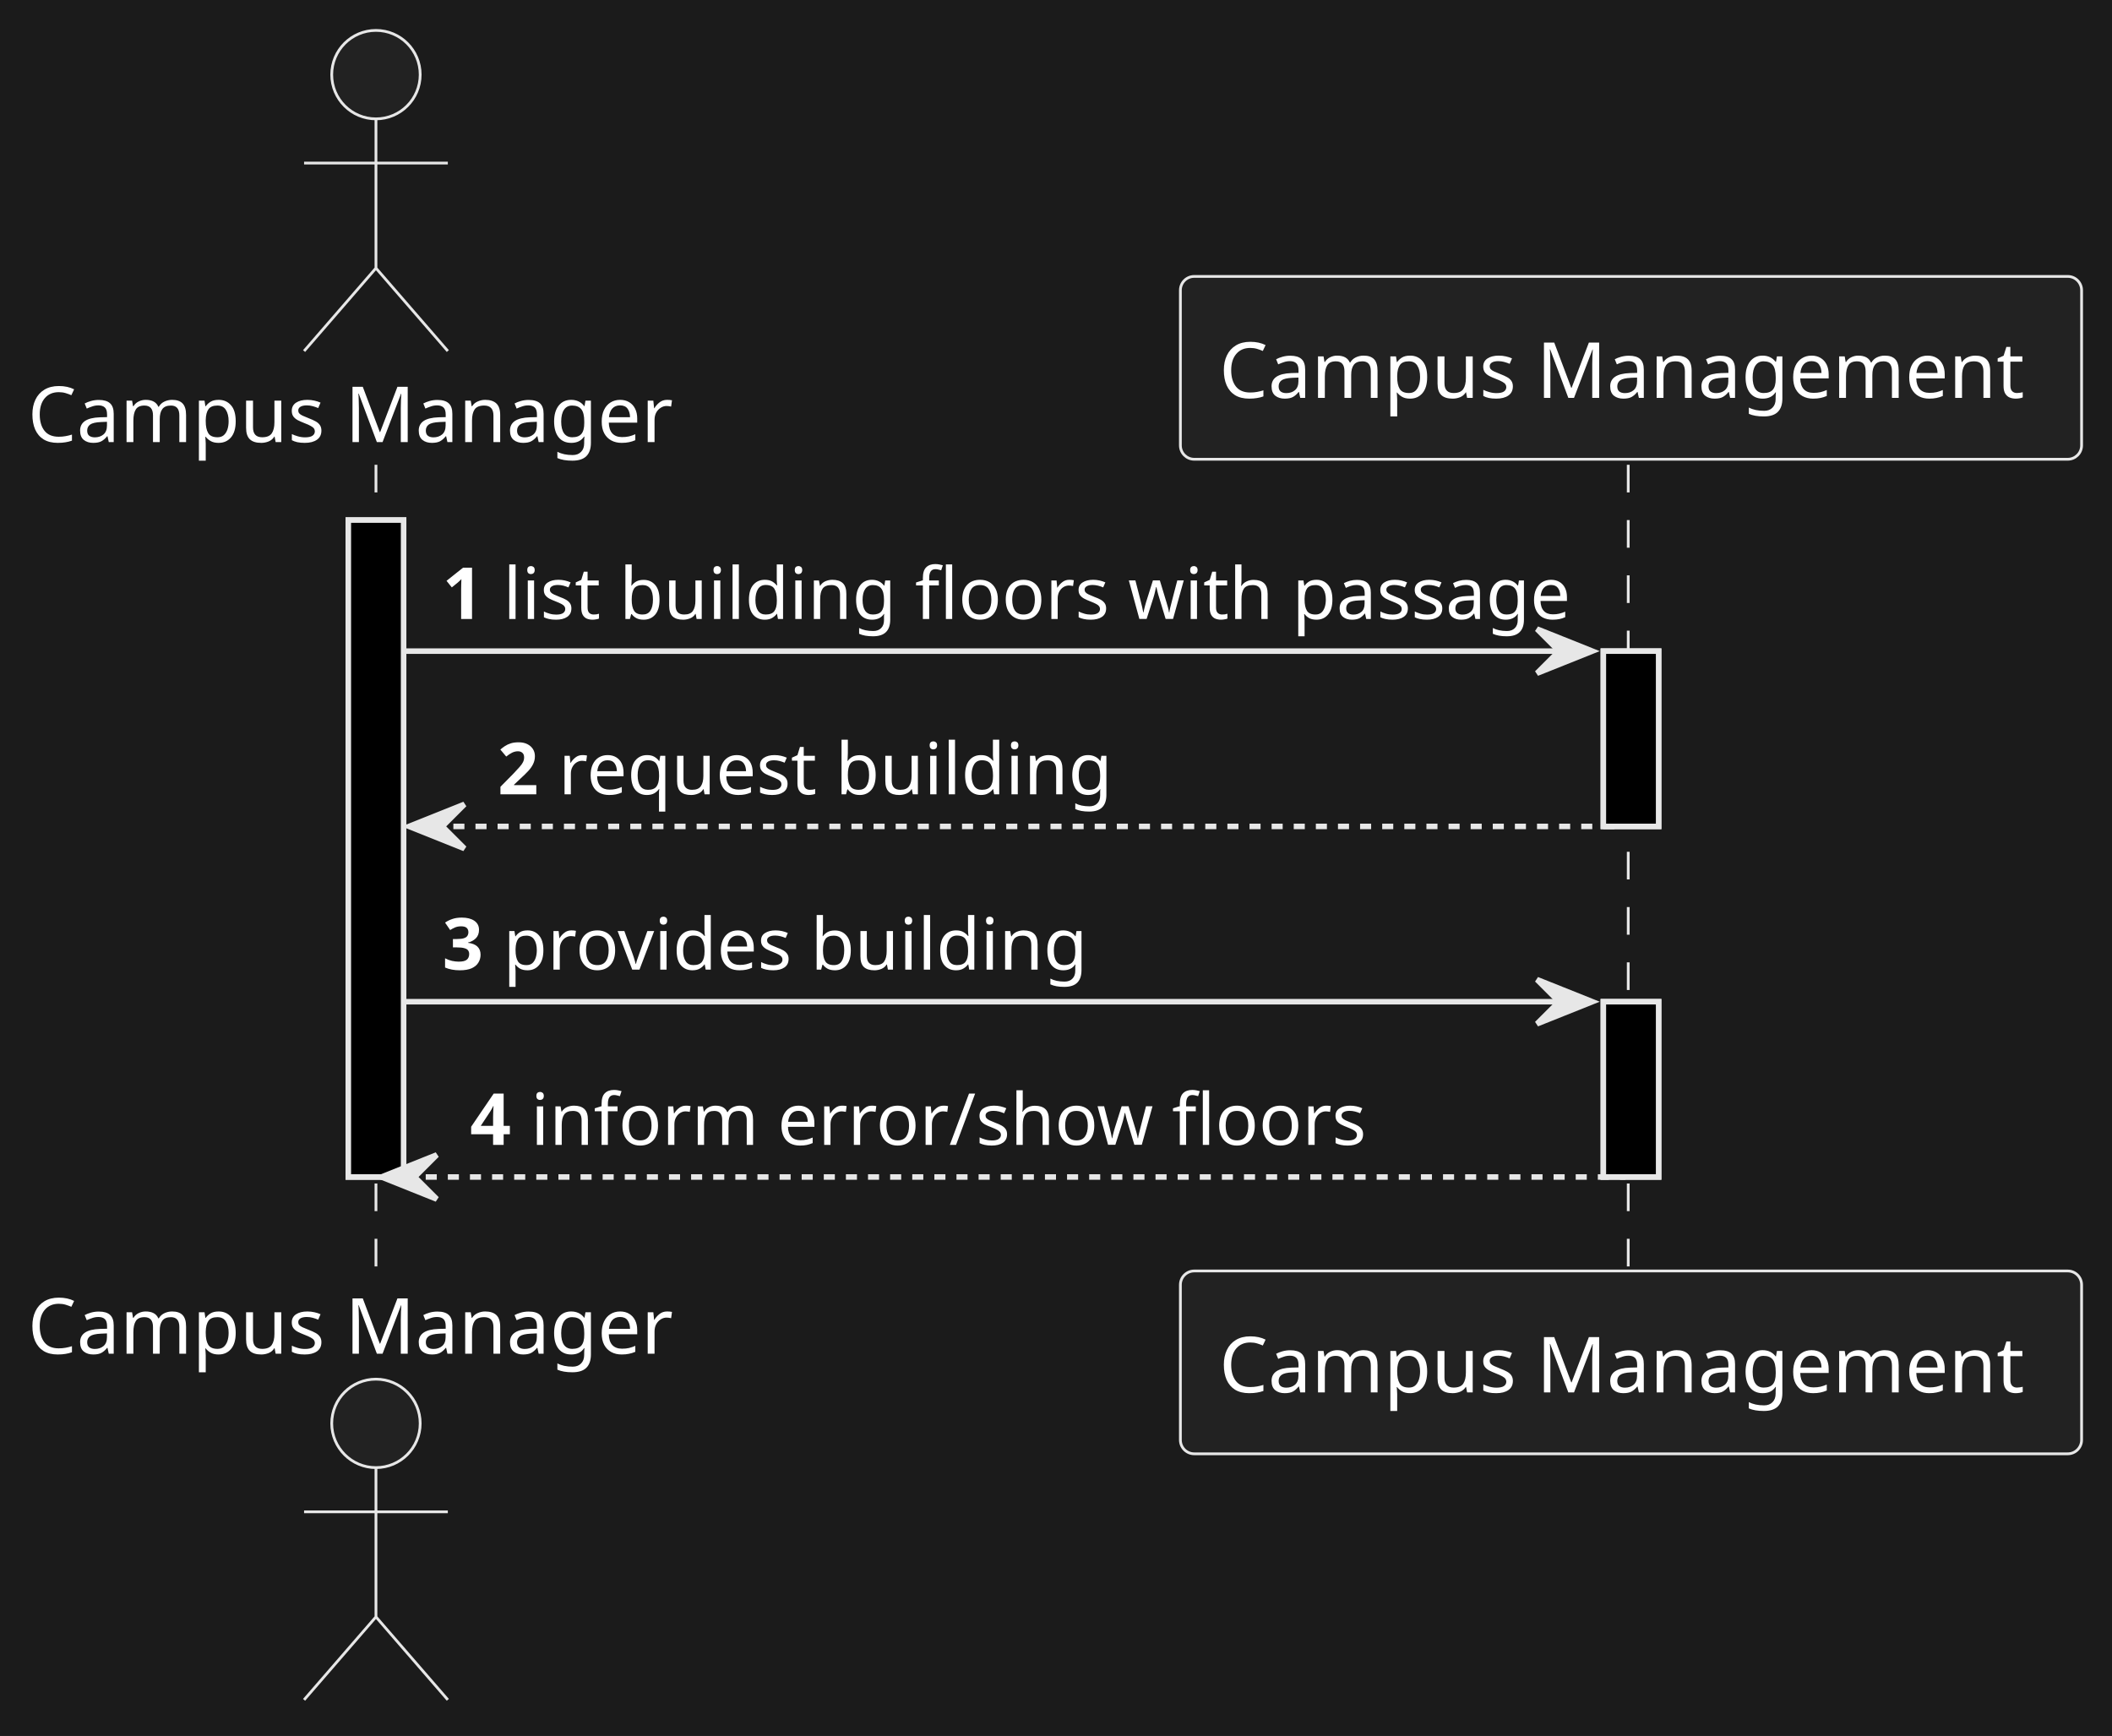
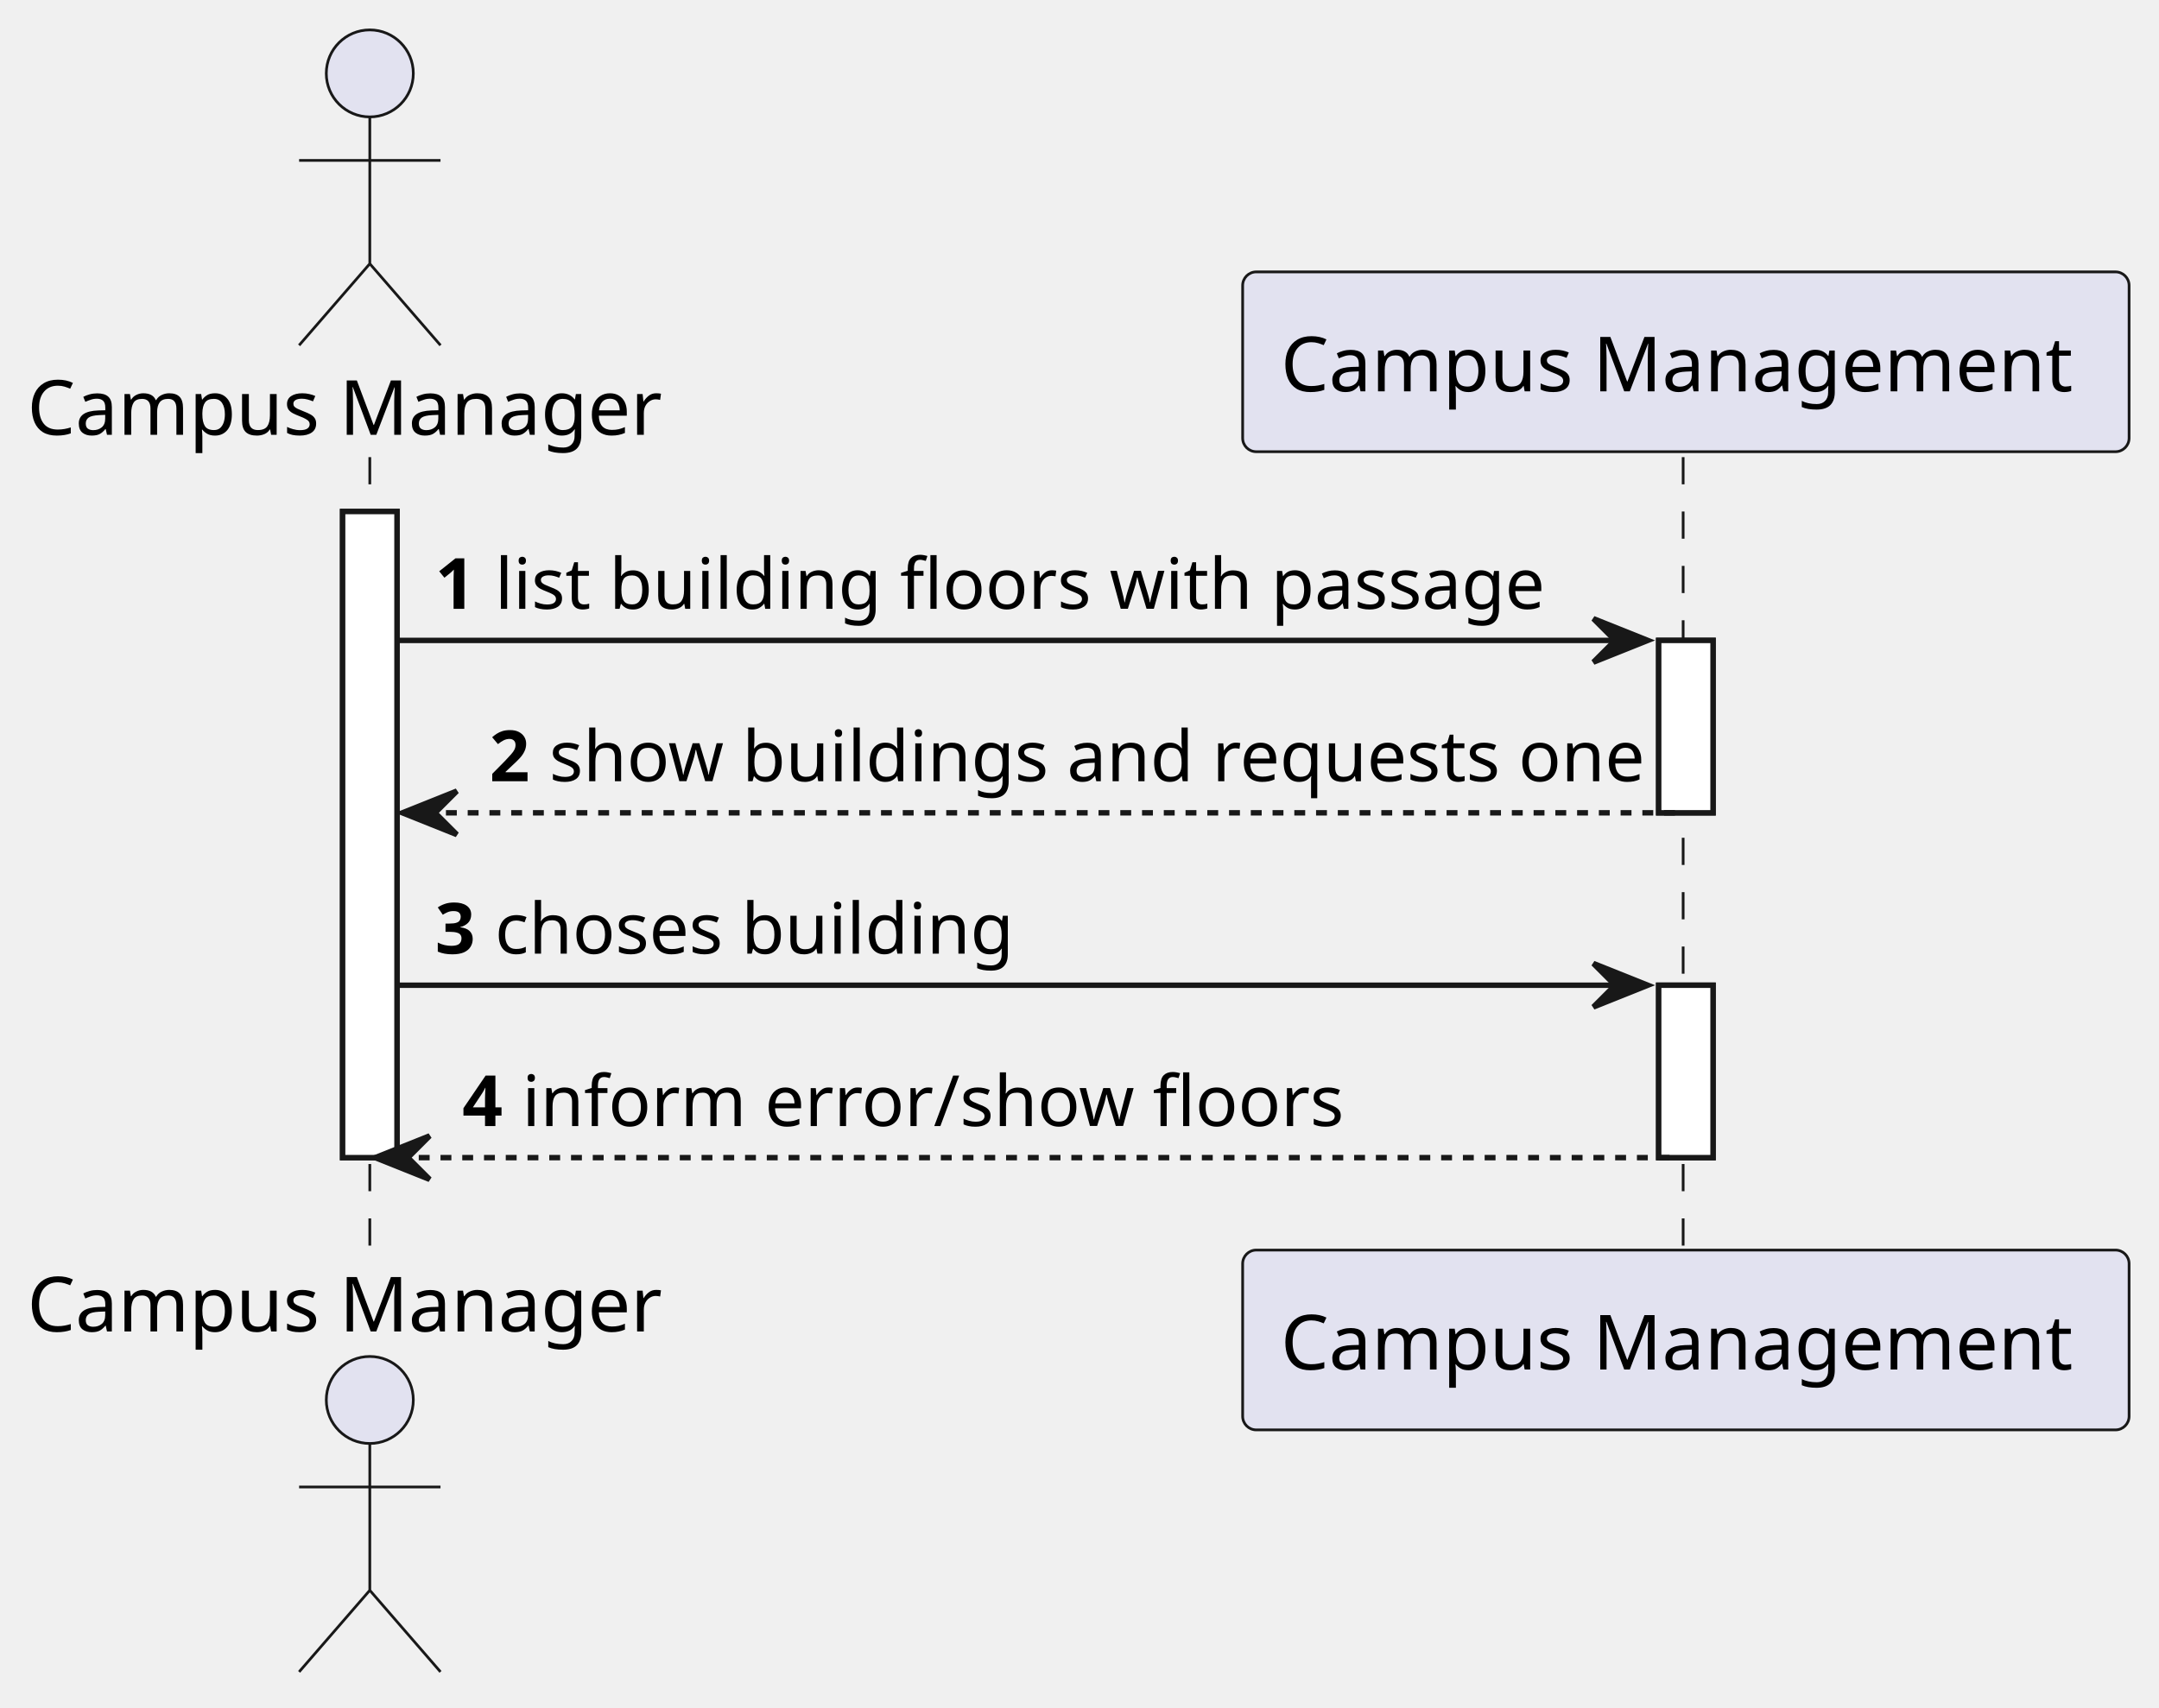
- <svg xmlns="http://www.w3.org/2000/svg" contentStyleType="text/css" height="314px" preserveAspectRatio="none" style="width:382px;height:314px;background:#1B1B1B;" version="1.1" viewBox="0 0 382 314" width="382px" zoomAndPan="magnify">
+ <svg xmlns="http://www.w3.org/2000/svg" contentStyleType="text/css" height="314px" preserveAspectRatio="none" style="width:397px;height:314px;background:#FFFFFF;" version="1.1" viewBox="0 0 397 314" width="397px" zoomAndPan="magnify">
  <defs />
  <g>
-     <rect fill="#1B1B1B" height="314" style="stroke:none;stroke-width:1.0;" width="382" x="0" y="0" />
-     <rect fill="#000000" height="118.824" style="stroke:#E7E7E7;stroke-width:1.0;" width="10" x="63" y="94.068" />
-     <rect fill="#000000" height="31.706" style="stroke:#E7E7E7;stroke-width:1.0;" width="10" x="290" y="117.774" />
-     <rect fill="#000000" height="31.706" style="stroke:#E7E7E7;stroke-width:1.0;" width="10" x="290" y="181.186" />
-     <line style="stroke:#E7E7E7;stroke-width:0.5;stroke-dasharray:5.0,5.0;" x1="68" x2="68" y1="84.068" y2="230.892" />
-     <line style="stroke:#E7E7E7;stroke-width:0.5;stroke-dasharray:5.0,5.0;" x1="294.5" x2="294.5" y1="84.068" y2="230.892" />
-     <text fill="#FFFFFF" font-family="sans-serif" font-size="14" lengthAdjust="spacing" textLength="120" x="5" y="79.966">Campus Manager</text>
-     <ellipse cx="68" cy="13.5" fill="#222222" rx="8" ry="8" style="stroke:#E7E7E7;stroke-width:0.5;" />
-     <path d="M68,21.5 L68,48.5 M55,29.5 L81,29.5 M68,48.5 L55,63.5 M68,48.5 L81,63.5 " fill="none" style="stroke:#E7E7E7;stroke-width:0.5;" />
-     <text fill="#FFFFFF" font-family="sans-serif" font-size="14" lengthAdjust="spacing" textLength="120" x="5" y="244.858">Campus Manager</text>
-     <ellipse cx="68" cy="257.46" fill="#222222" rx="8" ry="8" style="stroke:#E7E7E7;stroke-width:0.5;" />
-     <path d="M68,265.46 L68,292.46 M55,273.46 L81,273.46 M68,292.46 L55,307.46 M68,292.46 L81,307.46 " fill="none" style="stroke:#E7E7E7;stroke-width:0.5;" />
-     <rect fill="#222222" height="33.068" rx="2.5" ry="2.5" style="stroke:#E7E7E7;stroke-width:0.5;" width="163" x="213.5" y="50" />
-     <text fill="#FFFFFF" font-family="sans-serif" font-size="14" lengthAdjust="spacing" textLength="149" x="220.5" y="71.966">Campus Management</text>
-     <rect fill="#222222" height="33.068" rx="2.5" ry="2.5" style="stroke:#E7E7E7;stroke-width:0.5;" width="163" x="213.5" y="229.892" />
-     <text fill="#FFFFFF" font-family="sans-serif" font-size="14" lengthAdjust="spacing" textLength="149" x="220.5" y="251.858">Campus Management</text>
-     <rect fill="#000000" height="118.824" style="stroke:#E7E7E7;stroke-width:1.0;" width="10" x="63" y="94.068" />
-     <rect fill="#000000" height="31.706" style="stroke:#E7E7E7;stroke-width:1.0;" width="10" x="290" y="117.774" />
-     <rect fill="#000000" height="31.706" style="stroke:#E7E7E7;stroke-width:1.0;" width="10" x="290" y="181.186" />
-     <polygon fill="#E7E7E7" points="278,113.774,288,117.774,278,121.774,282,117.774" style="stroke:#E7E7E7;stroke-width:1.0;" />
-     <line style="stroke:#E7E7E7;stroke-width:1.0;" x1="73" x2="284" y1="117.774" y2="117.774" />
-     <text fill="#FFFFFF" font-family="sans-serif" font-size="13" font-weight="bold" lengthAdjust="spacing" textLength="7" x="80" y="111.965">1</text>
-     <text fill="#FFFFFF" font-family="sans-serif" font-size="13" lengthAdjust="spacing" textLength="187" x="91" y="111.965">list building floors with passage</text>
-     <polygon fill="#E7E7E7" points="84,145.48,74,149.48,84,153.48,80,149.48" style="stroke:#E7E7E7;stroke-width:1.0;" />
-     <line style="stroke:#E7E7E7;stroke-width:1.0;stroke-dasharray:2.0,2.0;" x1="78" x2="294" y1="149.48" y2="149.48" />
-     <text fill="#FFFFFF" font-family="sans-serif" font-size="13" font-weight="bold" lengthAdjust="spacing" textLength="7" x="90" y="143.671">2</text>
-     <text fill="#FFFFFF" font-family="sans-serif" font-size="13" lengthAdjust="spacing" textLength="98" x="101" y="143.671">request building</text>
-     <polygon fill="#E7E7E7" points="278,177.186,288,181.186,278,185.186,282,181.186" style="stroke:#E7E7E7;stroke-width:1.0;" />
-     <line style="stroke:#E7E7E7;stroke-width:1.0;" x1="73" x2="284" y1="181.186" y2="181.186" />
-     <text fill="#FFFFFF" font-family="sans-serif" font-size="13" font-weight="bold" lengthAdjust="spacing" textLength="7" x="80" y="175.377">3</text>
-     <text fill="#FFFFFF" font-family="sans-serif" font-size="13" lengthAdjust="spacing" textLength="104" x="91" y="175.377">provides building</text>
-     <polygon fill="#E7E7E7" points="79,208.892,69,212.892,79,216.892,75,212.892" style="stroke:#E7E7E7;stroke-width:1.0;" />
-     <line style="stroke:#E7E7E7;stroke-width:1.0;stroke-dasharray:2.0,2.0;" x1="73" x2="294" y1="212.892" y2="212.892" />
-     <text fill="#FFFFFF" font-family="sans-serif" font-size="13" font-weight="bold" lengthAdjust="spacing" textLength="7" x="85" y="207.083">4</text>
-     <text fill="#FFFFFF" font-family="sans-serif" font-size="13" lengthAdjust="spacing" textLength="147" x="96" y="207.083">inform error/show floors</text>
+     <rect fill="#FFFFFF" height="118.824" style="stroke:#181818;stroke-width:1.0;" width="10" x="63" y="94.068" />
+     <rect fill="#FFFFFF" height="31.706" style="stroke:#181818;stroke-width:1.0;" width="10" x="305" y="117.774" />
+     <rect fill="#FFFFFF" height="31.706" style="stroke:#181818;stroke-width:1.0;" width="10" x="305" y="181.186" />
+     <line style="stroke:#181818;stroke-width:0.5;stroke-dasharray:5.0,5.0;" x1="68" x2="68" y1="84.068" y2="230.892" />
+     <line style="stroke:#181818;stroke-width:0.5;stroke-dasharray:5.0,5.0;" x1="309.5" x2="309.5" y1="84.068" y2="230.892" />
+     <text fill="#000000" font-family="sans-serif" font-size="14" lengthAdjust="spacing" textLength="120" x="5" y="79.966">Campus Manager</text>
+     <ellipse cx="68" cy="13.5" fill="#E2E2F0" rx="8" ry="8" style="stroke:#181818;stroke-width:0.5;" />
+     <path d="M68,21.5 L68,48.5 M55,29.5 L81,29.5 M68,48.5 L55,63.5 M68,48.5 L81,63.5 " fill="none" style="stroke:#181818;stroke-width:0.5;" />
+     <text fill="#000000" font-family="sans-serif" font-size="14" lengthAdjust="spacing" textLength="120" x="5" y="244.858">Campus Manager</text>
+     <ellipse cx="68" cy="257.46" fill="#E2E2F0" rx="8" ry="8" style="stroke:#181818;stroke-width:0.5;" />
+     <path d="M68,265.46 L68,292.46 M55,273.46 L81,273.46 M68,292.46 L55,307.46 M68,292.46 L81,307.46 " fill="none" style="stroke:#181818;stroke-width:0.5;" />
+     <rect fill="#E2E2F0" height="33.068" rx="2.5" ry="2.5" style="stroke:#181818;stroke-width:0.5;" width="163" x="228.5" y="50" />
+     <text fill="#000000" font-family="sans-serif" font-size="14" lengthAdjust="spacing" textLength="149" x="235.5" y="71.966">Campus Management</text>
+     <rect fill="#E2E2F0" height="33.068" rx="2.5" ry="2.5" style="stroke:#181818;stroke-width:0.5;" width="163" x="228.5" y="229.892" />
+     <text fill="#000000" font-family="sans-serif" font-size="14" lengthAdjust="spacing" textLength="149" x="235.5" y="251.858">Campus Management</text>
+     <rect fill="#FFFFFF" height="118.824" style="stroke:#181818;stroke-width:1.0;" width="10" x="63" y="94.068" />
+     <rect fill="#FFFFFF" height="31.706" style="stroke:#181818;stroke-width:1.0;" width="10" x="305" y="117.774" />
+     <rect fill="#FFFFFF" height="31.706" style="stroke:#181818;stroke-width:1.0;" width="10" x="305" y="181.186" />
+     <polygon fill="#181818" points="293,113.774,303,117.774,293,121.774,297,117.774" style="stroke:#181818;stroke-width:1.0;" />
+     <line style="stroke:#181818;stroke-width:1.0;" x1="73" x2="299" y1="117.774" y2="117.774" />
+     <text fill="#000000" font-family="sans-serif" font-size="13" font-weight="bold" lengthAdjust="spacing" textLength="7" x="80" y="111.965">1</text>
+     <text fill="#000000" font-family="sans-serif" font-size="13" lengthAdjust="spacing" textLength="187" x="91" y="111.965">list building floors with passage</text>
+     <polygon fill="#181818" points="84,145.48,74,149.48,84,153.48,80,149.48" style="stroke:#181818;stroke-width:1.0;" />
+     <line style="stroke:#181818;stroke-width:1.0;stroke-dasharray:2.0,2.0;" x1="78" x2="309" y1="149.48" y2="149.48" />
+     <text fill="#000000" font-family="sans-serif" font-size="13" font-weight="bold" lengthAdjust="spacing" textLength="7" x="90" y="143.671">2</text>
+     <text fill="#000000" font-family="sans-serif" font-size="13" lengthAdjust="spacing" textLength="197" x="101" y="143.671">show buildings and requests one</text>
+     <polygon fill="#181818" points="293,177.186,303,181.186,293,185.186,297,181.186" style="stroke:#181818;stroke-width:1.0;" />
+     <line style="stroke:#181818;stroke-width:1.0;" x1="73" x2="299" y1="181.186" y2="181.186" />
+     <text fill="#000000" font-family="sans-serif" font-size="13" font-weight="bold" lengthAdjust="spacing" textLength="7" x="80" y="175.377">3</text>
+     <text fill="#000000" font-family="sans-serif" font-size="13" lengthAdjust="spacing" textLength="93" x="91" y="175.377">choses building</text>
+     <polygon fill="#181818" points="79,208.892,69,212.892,79,216.892,75,212.892" style="stroke:#181818;stroke-width:1.0;" />
+     <line style="stroke:#181818;stroke-width:1.0;stroke-dasharray:2.0,2.0;" x1="73" x2="309" y1="212.892" y2="212.892" />
+     <text fill="#000000" font-family="sans-serif" font-size="13" font-weight="bold" lengthAdjust="spacing" textLength="7" x="85" y="207.083">4</text>
+     <text fill="#000000" font-family="sans-serif" font-size="13" lengthAdjust="spacing" textLength="147" x="96" y="207.083">inform error/show floors</text>
  </g>
</svg>
